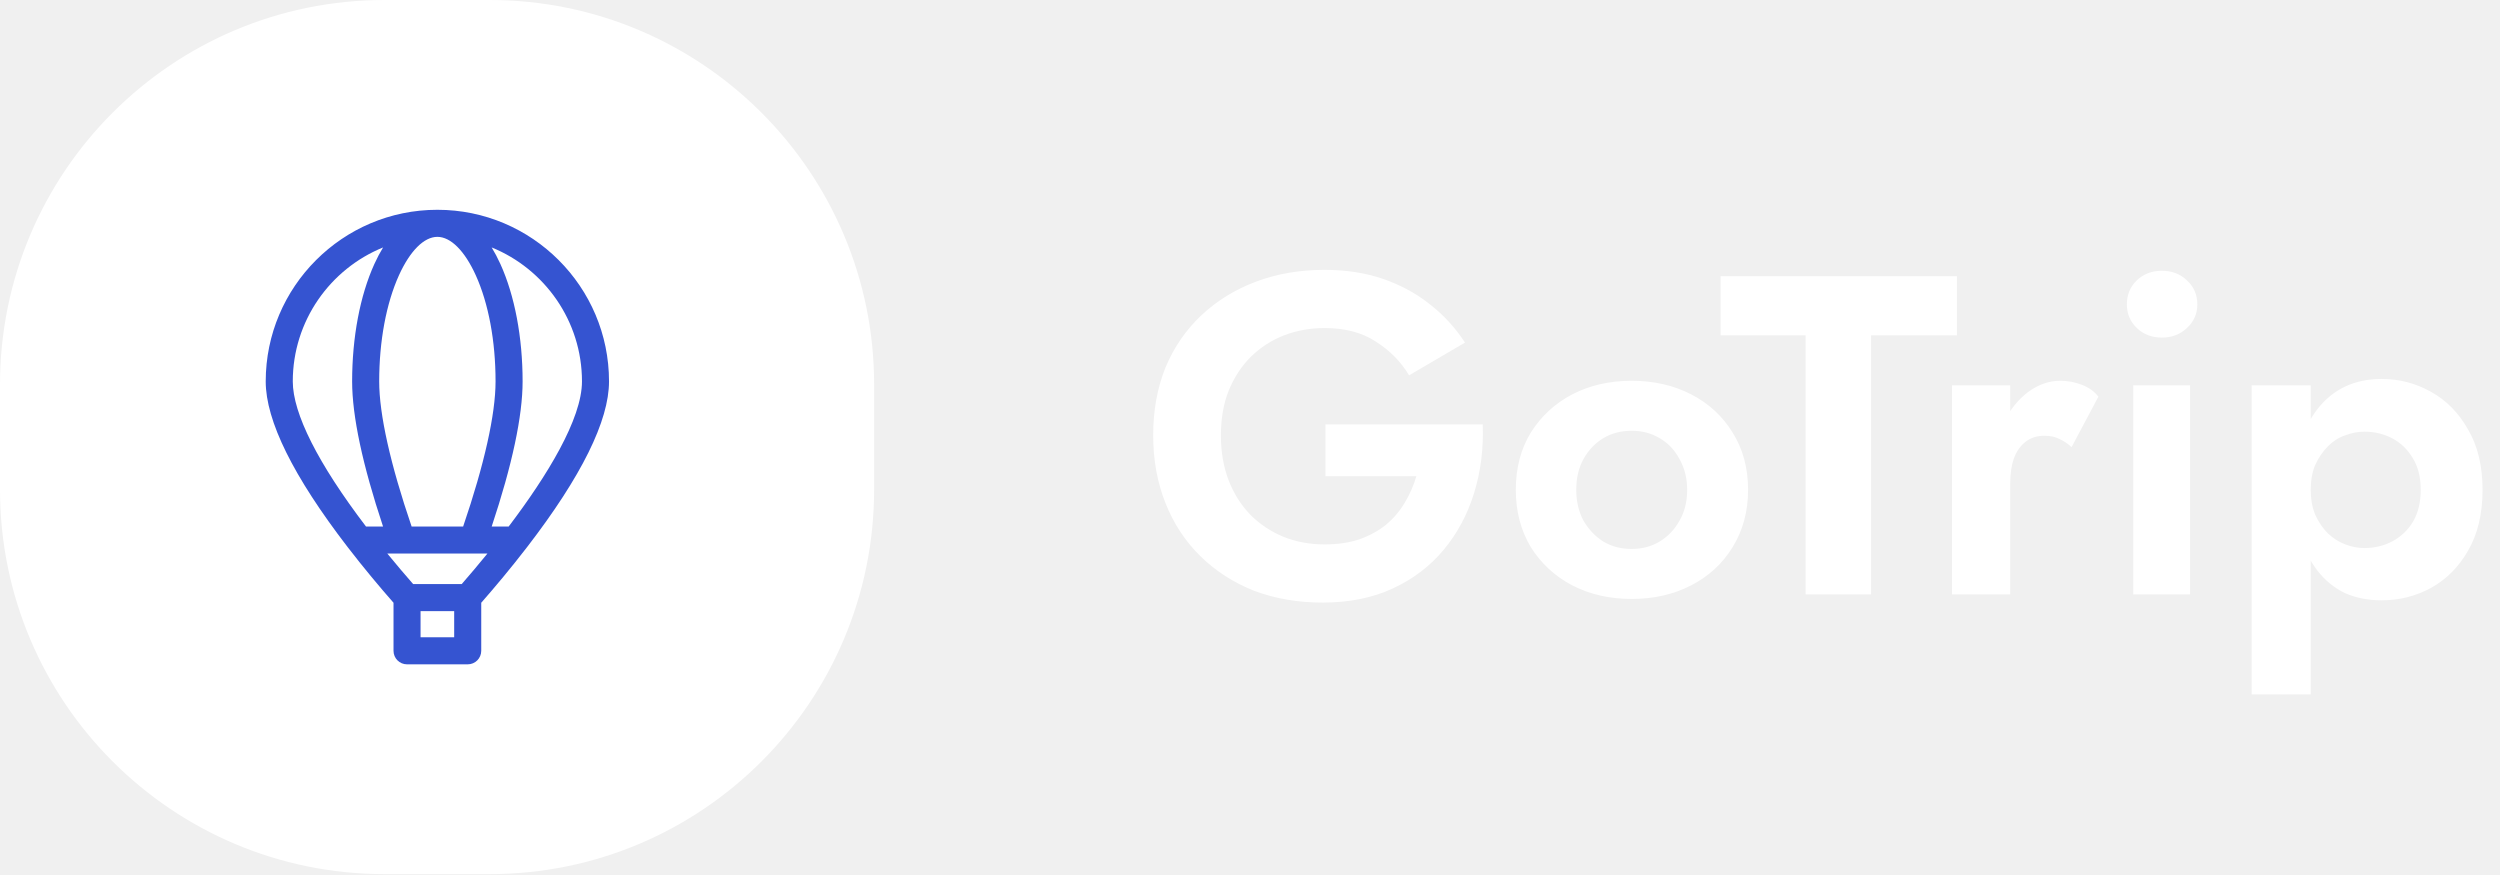
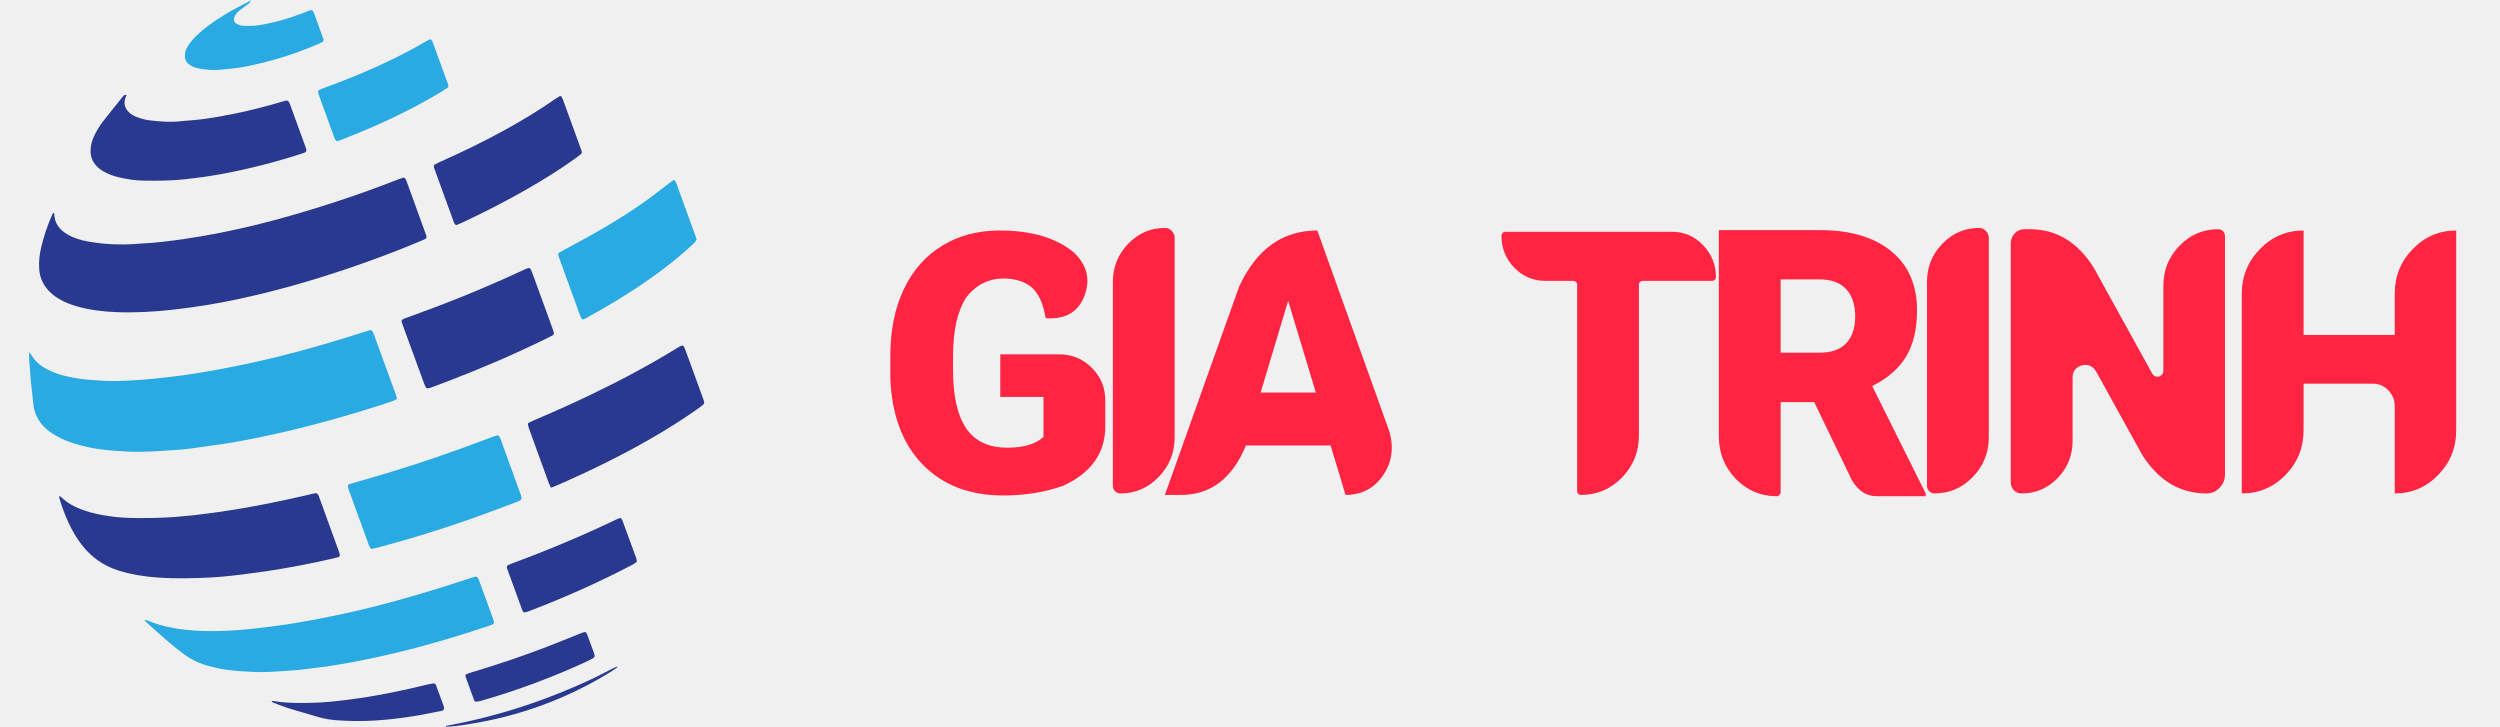
- <svg xmlns="http://www.w3.org/2000/svg" width="143" height="50" viewBox="0 0 143 50" fill="none">
-   <path d="M75.816 27.24H81.016C80.86 27.777 80.635 28.289 80.34 28.774C80.063 29.242 79.707 29.658 79.274 30.022C78.841 30.369 78.329 30.646 77.74 30.854C77.168 31.045 76.509 31.14 75.764 31.14C74.915 31.14 74.126 30.993 73.398 30.698C72.687 30.403 72.063 29.987 71.526 29.45C70.989 28.895 70.573 28.237 70.278 27.474C69.983 26.711 69.836 25.853 69.836 24.9C69.836 23.947 69.983 23.097 70.278 22.352C70.59 21.589 71.015 20.939 71.552 20.402C72.107 19.865 72.739 19.457 73.45 19.18C74.178 18.903 74.949 18.764 75.764 18.764C76.943 18.764 77.922 19.024 78.702 19.544C79.499 20.047 80.132 20.688 80.6 21.468L83.798 19.596C83.243 18.747 82.576 18.019 81.796 17.412C81.016 16.788 80.123 16.303 79.118 15.956C78.113 15.609 76.995 15.436 75.764 15.436C74.343 15.436 73.034 15.661 71.838 16.112C70.642 16.563 69.602 17.204 68.718 18.036C67.834 18.868 67.149 19.865 66.664 21.026C66.196 22.187 65.962 23.479 65.962 24.9C65.962 26.304 66.196 27.595 66.664 28.774C67.132 29.953 67.799 30.967 68.666 31.816C69.533 32.665 70.555 33.324 71.734 33.792C72.93 34.243 74.239 34.468 75.66 34.468C77.168 34.468 78.503 34.199 79.664 33.662C80.825 33.125 81.796 32.388 82.576 31.452C83.356 30.516 83.937 29.433 84.318 28.202C84.699 26.971 84.864 25.663 84.812 24.276H75.816V27.24ZM86.704 28.02C86.704 29.251 86.99 30.343 87.562 31.296C88.151 32.232 88.94 32.96 89.928 33.48C90.933 34 92.068 34.26 93.334 34.26C94.599 34.26 95.734 34 96.74 33.48C97.745 32.96 98.534 32.232 99.106 31.296C99.695 30.343 99.99 29.251 99.99 28.02C99.99 26.772 99.695 25.68 99.106 24.744C98.534 23.808 97.745 23.08 96.74 22.56C95.734 22.04 94.599 21.78 93.334 21.78C92.068 21.78 90.933 22.04 89.928 22.56C88.94 23.08 88.151 23.808 87.562 24.744C86.99 25.68 86.704 26.772 86.704 28.02ZM90.162 28.02C90.162 27.344 90.3 26.755 90.578 26.252C90.872 25.732 91.254 25.333 91.722 25.056C92.19 24.779 92.727 24.64 93.334 24.64C93.923 24.64 94.452 24.779 94.92 25.056C95.405 25.333 95.786 25.732 96.064 26.252C96.358 26.772 96.506 27.361 96.506 28.02C96.506 28.696 96.358 29.285 96.064 29.788C95.786 30.291 95.405 30.689 94.92 30.984C94.452 31.261 93.923 31.4 93.334 31.4C92.727 31.4 92.19 31.261 91.722 30.984C91.254 30.689 90.872 30.291 90.578 29.788C90.3 29.268 90.162 28.679 90.162 28.02ZM98.418 19.18H103.28V34H107.024V19.18H111.938V15.8H98.418V19.18ZM114.984 22.04H111.656V34H114.984V22.04ZM118.494 25.576L120.028 22.69C119.803 22.395 119.491 22.17 119.092 22.014C118.694 21.858 118.278 21.78 117.844 21.78C117.203 21.78 116.588 21.997 115.998 22.43C115.426 22.863 114.958 23.453 114.594 24.198C114.23 24.926 114.048 25.767 114.048 26.72L114.984 27.682C114.984 27.11 115.054 26.625 115.192 26.226C115.348 25.81 115.574 25.489 115.868 25.264C116.163 25.039 116.518 24.926 116.934 24.926C117.281 24.926 117.567 24.987 117.792 25.108C118.035 25.212 118.269 25.368 118.494 25.576ZM121.657 17.412C121.657 17.949 121.848 18.4 122.229 18.764C122.61 19.128 123.087 19.31 123.659 19.31C124.231 19.31 124.708 19.128 125.089 18.764C125.488 18.4 125.687 17.949 125.687 17.412C125.687 16.857 125.488 16.398 125.089 16.034C124.708 15.67 124.231 15.488 123.659 15.488C123.087 15.488 122.61 15.67 122.229 16.034C121.848 16.398 121.657 16.857 121.657 17.412ZM122.021 22.04V34H125.271V22.04H122.021ZM132.174 39.72V22.04H128.794V39.72H132.174ZM142.002 28.02C142.002 26.651 141.724 25.498 141.17 24.562C140.632 23.609 139.922 22.889 139.038 22.404C138.171 21.919 137.235 21.676 136.23 21.676C135.45 21.676 134.748 21.823 134.124 22.118C133.517 22.413 132.997 22.837 132.564 23.392C132.13 23.947 131.801 24.614 131.576 25.394C131.35 26.174 131.238 27.049 131.238 28.02C131.238 28.991 131.35 29.866 131.576 30.646C131.801 31.426 132.13 32.093 132.564 32.648C132.997 33.203 133.517 33.627 134.124 33.922C134.748 34.199 135.45 34.338 136.23 34.338C137.235 34.338 138.171 34.104 139.038 33.636C139.922 33.151 140.632 32.44 141.17 31.504C141.724 30.551 142.002 29.389 142.002 28.02ZM138.466 28.02C138.466 28.731 138.318 29.337 138.024 29.84C137.729 30.325 137.339 30.698 136.854 30.958C136.368 31.218 135.831 31.348 135.242 31.348C134.878 31.348 134.514 31.279 134.15 31.14C133.786 31.001 133.456 30.793 133.162 30.516C132.867 30.221 132.624 29.866 132.434 29.45C132.26 29.034 132.174 28.557 132.174 28.02C132.174 27.465 132.26 26.989 132.434 26.59C132.624 26.174 132.867 25.819 133.162 25.524C133.456 25.229 133.786 25.021 134.15 24.9C134.514 24.761 134.878 24.692 135.242 24.692C135.831 24.692 136.368 24.822 136.854 25.082C137.339 25.342 137.729 25.723 138.024 26.226C138.318 26.711 138.466 27.309 138.466 28.02Z" fill="white" />
-   <rect width="50" height="50" rx="22" fill="white" />
-   <path d="M34.836 21.818C34.836 16.404 30.432 12 25.018 12C19.604 12 15.199 16.404 15.199 21.818C15.199 24.065 16.775 27.251 19.882 31.289C20.812 32.498 21.736 33.596 22.509 34.477V37.226C22.509 37.654 22.855 38 23.282 38H26.753C27.181 38 27.527 37.654 27.527 37.226V34.477C28.299 33.596 29.223 32.498 30.153 31.289C33.261 27.251 34.836 24.065 34.836 21.818ZM33.289 21.818C33.289 23.969 31.288 27.226 29.097 30.116H28.125C29.299 26.59 29.893 23.801 29.893 21.818C29.893 19.295 29.442 16.91 28.623 15.103C28.467 14.759 28.3 14.443 28.123 14.153C31.149 15.383 33.289 18.356 33.289 21.818ZM25.979 36.452H24.056V34.957H25.979V36.452ZM26.409 33.41H23.633C23.181 32.893 22.678 32.303 22.155 31.664H22.986C22.988 31.664 22.99 31.664 22.992 31.664C22.994 31.664 27.88 31.664 27.88 31.664C27.375 32.285 26.877 32.873 26.409 33.41ZM25.018 13.548C25.781 13.548 26.581 14.348 27.213 15.742C27.944 17.353 28.346 19.511 28.346 21.818C28.346 23.697 27.705 26.56 26.492 30.116H23.544C22.33 26.559 21.69 23.698 21.69 21.818C21.69 19.511 22.092 17.353 22.822 15.742C23.455 14.348 24.255 13.548 25.018 13.548ZM16.747 21.818C16.747 18.356 18.886 15.383 21.913 14.153C21.736 14.443 21.569 14.759 21.413 15.103C20.593 16.91 20.142 19.295 20.142 21.818C20.142 23.802 20.737 26.59 21.91 30.116H20.934C18.194 26.516 16.747 23.65 16.747 21.818Z" fill="#3554D1" />
+ <svg xmlns="http://www.w3.org/2000/svg" width="172" height="50" viewBox="0 0 172 50" fill="none">
+   <path d="M3.712 14.643C3.724 14.679 3.732 14.695 3.732 14.712C3.747 15.366 4.097 15.806 4.636 16.124C5.071 16.38 5.548 16.525 6.038 16.613C7.146 16.811 8.262 16.865 9.385 16.78C9.491 16.772 9.598 16.759 9.704 16.755C10.717 16.712 11.721 16.581 12.725 16.434C14.344 16.199 15.945 15.877 17.534 15.491C19.503 15.012 21.443 14.432 23.367 13.797C24.717 13.351 26.053 12.866 27.377 12.349C27.493 12.305 27.611 12.264 27.728 12.226C27.794 12.206 27.869 12.246 27.902 12.313C27.918 12.345 27.939 12.374 27.951 12.408C28.407 13.66 28.861 14.913 29.315 16.166C29.328 16.199 29.335 16.234 29.344 16.267C29.36 16.323 29.315 16.418 29.255 16.444C29.126 16.503 28.995 16.558 28.864 16.613C27.734 17.089 26.591 17.531 25.438 17.948C23.063 18.804 20.655 19.555 18.205 20.159C16.91 20.478 15.609 20.761 14.293 20.975C13.505 21.103 12.713 21.216 11.919 21.305C10.628 21.45 9.333 21.524 8.033 21.476C7.091 21.439 6.155 21.332 5.245 21.064C4.869 20.954 4.505 20.812 4.161 20.623C3.848 20.45 3.561 20.241 3.321 19.973C2.955 19.562 2.739 19.087 2.698 18.534C2.661 18.014 2.716 17.505 2.836 17C3.021 16.22 3.286 15.467 3.604 14.732C3.621 14.694 3.672 14.673 3.714 14.64L3.712 14.643Z" fill="#2A3990" />
+   <path d="M2 24.219C2.077 24.315 2.116 24.351 2.141 24.396C2.412 24.882 2.832 25.203 3.317 25.447C3.747 25.663 4.204 25.81 4.675 25.911C5.214 26.026 5.758 26.106 6.31 26.145C6.878 26.185 7.445 26.228 8.015 26.213C8.886 26.189 9.757 26.145 10.623 26.051C10.977 26.014 11.33 25.973 11.684 25.934C12.851 25.808 14.006 25.61 15.16 25.395C16.453 25.154 17.739 24.88 19.017 24.567C20.675 24.162 22.314 23.688 23.945 23.188C24.438 23.038 24.927 22.877 25.419 22.724C25.515 22.693 25.6 22.732 25.641 22.819C25.67 22.883 25.703 22.947 25.727 23.014C26.227 24.382 26.726 25.752 27.224 27.121C27.254 27.205 27.281 27.29 27.3 27.376C27.313 27.433 27.277 27.482 27.228 27.505C27.098 27.562 26.967 27.616 26.832 27.661C25.397 28.13 23.952 28.572 22.495 28.97C20.934 29.398 19.364 29.779 17.78 30.103C16.892 30.284 16.002 30.454 15.103 30.58C14.434 30.673 13.767 30.772 13.097 30.86C12.744 30.906 12.39 30.945 12.035 30.964C10.987 31.021 9.941 31.122 8.89 31.072C7.966 31.028 7.044 30.973 6.135 30.78C5.384 30.623 4.654 30.408 3.973 30.045C3.705 29.901 3.452 29.739 3.221 29.542C2.667 29.068 2.359 28.467 2.286 27.744C2.23 27.197 2.169 26.648 2.111 26.1C2.1 25.994 2.096 25.887 2.088 25.781C2.06 25.409 2.029 25.037 2.004 24.663C1.996 24.54 2.004 24.416 2.004 24.219H2Z" fill="#29AAE2" />
+   <path d="M4.07 34.133C4.119 34.152 4.159 34.156 4.182 34.177C4.621 34.612 5.153 34.889 5.727 35.096C6.298 35.3 6.89 35.417 7.488 35.509C8.211 35.621 8.94 35.643 9.669 35.643C10.54 35.643 11.409 35.621 12.28 35.547C13.875 35.412 15.457 35.186 17.033 34.907C18.537 34.641 20.031 34.319 21.519 33.971C21.587 33.954 21.658 33.932 21.728 33.933C21.776 33.935 21.838 33.963 21.863 34C21.912 34.073 21.944 34.159 21.973 34.241C22.422 35.477 22.871 36.713 23.318 37.949C23.342 38.016 23.361 38.084 23.379 38.152C23.396 38.215 23.349 38.314 23.293 38.328C23.103 38.377 22.914 38.424 22.724 38.467C21.529 38.74 20.325 38.97 19.117 39.177C18.522 39.278 17.922 39.353 17.324 39.436C16.884 39.496 16.443 39.556 16.002 39.603C15.542 39.652 15.082 39.699 14.621 39.724C13.36 39.79 12.096 39.823 10.835 39.734C9.913 39.668 9.001 39.521 8.115 39.239C7.079 38.909 6.249 38.303 5.595 37.445C5.237 36.975 4.945 36.468 4.702 35.933C4.458 35.399 4.25 34.852 4.088 34.286C4.076 34.24 4.08 34.19 4.074 34.133H4.07Z" fill="#2A3990" />
+   <path d="M9.924 42.699C9.99 42.664 10.059 42.656 10.129 42.681C10.246 42.723 10.362 42.77 10.477 42.815C11.162 43.081 11.875 43.22 12.601 43.311C13.504 43.423 14.411 43.435 15.318 43.407C16.047 43.384 16.774 43.327 17.498 43.244C17.834 43.205 18.169 43.163 18.504 43.125C19.652 42.993 20.791 42.791 21.925 42.574C23.182 42.332 24.433 42.063 25.673 41.75C27.862 41.196 30.025 40.548 32.167 39.837C32.336 39.781 32.506 39.73 32.676 39.681C32.768 39.654 32.856 39.702 32.894 39.788C32.93 39.869 32.966 39.951 32.997 40.033C33.302 40.868 33.607 41.703 33.911 42.539C33.941 42.622 33.962 42.709 33.984 42.795C34.001 42.859 33.957 42.932 33.886 42.961C33.82 42.989 33.756 43.019 33.688 43.042C31.614 43.738 29.52 44.362 27.394 44.878C26.306 45.141 25.212 45.38 24.11 45.58C23.306 45.727 22.499 45.865 21.685 45.952C21.209 46.004 20.734 46.086 20.256 46.117C19.334 46.175 18.41 46.273 17.485 46.23C16.597 46.189 15.708 46.147 14.837 45.943C14.49 45.862 14.149 45.77 13.814 45.644C13.395 45.486 13.012 45.27 12.65 45.005C12.032 44.551 11.453 44.052 10.883 43.542C10.565 43.258 10.249 42.971 9.931 42.685L9.923 42.699H9.924Z" fill="#29AAE2" />
+   <path d="M8.713 6.514C8.677 6.614 8.632 6.712 8.604 6.813C8.503 7.176 8.618 7.477 8.88 7.732C9.036 7.884 9.227 7.98 9.426 8.058C9.708 8.169 10.003 8.244 10.303 8.281C11.009 8.366 11.716 8.42 12.429 8.339C12.887 8.288 13.349 8.272 13.809 8.215C14.603 8.115 15.387 7.974 16.17 7.814C17.232 7.597 18.28 7.326 19.319 7.021C19.421 6.99 19.523 6.958 19.626 6.931C19.771 6.892 19.849 6.936 19.914 7.088C19.928 7.12 19.943 7.152 19.956 7.186C20.314 8.169 20.674 9.153 21.03 10.138C21.054 10.205 21.079 10.276 21.079 10.344C21.079 10.389 21.047 10.457 21.009 10.475C20.898 10.528 20.778 10.566 20.66 10.603C18.9 11.166 17.112 11.625 15.295 11.963C14.423 12.126 13.544 12.246 12.66 12.339C11.738 12.436 10.817 12.443 9.893 12.427C9.322 12.418 8.762 12.332 8.206 12.206C7.876 12.13 7.557 12.02 7.256 11.867C7.033 11.754 6.825 11.616 6.652 11.434C6.386 11.152 6.24 10.822 6.23 10.428C6.22 10.043 6.318 9.689 6.48 9.348C6.647 8.994 6.849 8.658 7.09 8.349C7.539 7.775 7.997 7.209 8.454 6.642C8.487 6.602 8.525 6.557 8.571 6.536C8.614 6.517 8.671 6.528 8.721 6.526L8.716 6.515L8.713 6.514Z" fill="#2A3990" />
+   <path d="M37.908 33.554C37.845 33.421 37.792 33.329 37.756 33.231C37.299 31.98 36.843 30.727 36.391 29.475C36.36 29.391 36.342 29.305 36.322 29.218C36.31 29.16 36.336 29.108 36.385 29.083C36.511 29.018 36.639 28.956 36.768 28.901C38.045 28.361 39.31 27.794 40.56 27.197C42.613 26.214 44.623 25.151 46.563 23.958C47.005 23.687 47.015 23.688 47.185 24.158C47.574 25.226 47.964 26.294 48.352 27.362C48.389 27.463 48.428 27.563 48.449 27.666C48.457 27.711 48.44 27.782 48.408 27.811C48.29 27.917 48.163 28.016 48.032 28.108C46.987 28.848 45.903 29.528 44.794 30.167C42.697 31.375 40.526 32.433 38.308 33.397C38.195 33.446 38.079 33.489 37.909 33.557L37.908 33.554Z" fill="#2A3990" />
+   <path d="M25.59 37.765C25.537 37.739 25.491 37.732 25.477 37.707C25.432 37.63 25.395 37.549 25.365 37.466C24.908 36.214 24.451 34.962 23.997 33.709C23.973 33.642 23.957 33.573 23.938 33.504C23.915 33.414 23.965 33.327 24.06 33.3C24.674 33.121 25.289 32.944 25.903 32.764C28.548 31.988 31.155 31.101 33.727 30.114C33.876 30.057 34.028 30.01 34.179 29.961C34.238 29.942 34.34 29.988 34.363 30.039C34.4 30.12 34.439 30.201 34.468 30.284C34.918 31.52 35.367 32.756 35.814 33.993C35.844 34.077 35.865 34.163 35.886 34.248C35.902 34.308 35.856 34.396 35.794 34.424C35.698 34.469 35.602 34.515 35.502 34.552C34.486 34.93 33.474 35.32 32.452 35.681C30.339 36.428 28.199 37.084 26.035 37.661C25.882 37.701 25.726 37.733 25.59 37.765Z" fill="#29AAE2" />
+   <path d="M27.626 22.044C27.739 21.924 27.88 21.895 28.012 21.847C29.299 21.385 30.577 20.901 31.845 20.389C33.195 19.842 34.531 19.263 35.854 18.651C35.918 18.622 35.982 18.59 36.046 18.561C36.454 18.374 36.469 18.36 36.638 18.824C37.019 19.876 37.404 20.926 37.788 21.977C37.88 22.228 37.97 22.477 38.059 22.728C38.077 22.778 38.091 22.83 38.105 22.88C38.121 22.938 38.084 23.039 38.031 23.067C37.874 23.149 37.717 23.231 37.558 23.309C35.386 24.371 33.169 25.325 30.912 26.191C30.481 26.356 30.048 26.518 29.616 26.678C29.55 26.702 29.478 26.712 29.408 26.716C29.377 26.717 29.33 26.699 29.317 26.675C29.265 26.583 29.216 26.49 29.18 26.391C28.86 25.524 28.546 24.656 28.229 23.79C28.059 23.323 27.884 22.858 27.718 22.39C27.677 22.275 27.625 22.16 27.627 22.041L27.626 22.044Z" fill="#2A3990" />
+   <path d="M47.924 16.494C47.836 16.678 47.688 16.783 47.559 16.904C46.922 17.499 46.246 18.049 45.549 18.572C43.897 19.812 42.139 20.886 40.333 21.885C40.272 21.92 40.205 21.945 40.139 21.973C40.099 21.991 40.022 21.959 40.004 21.916C39.962 21.818 39.918 21.721 39.881 21.622C39.419 20.354 38.956 19.086 38.495 17.817C38.464 17.733 38.438 17.648 38.411 17.563C38.389 17.492 38.414 17.413 38.474 17.378C38.598 17.307 38.722 17.238 38.847 17.17C39.55 16.787 40.256 16.412 40.951 16.019C42.205 15.31 43.426 14.548 44.594 13.704C45.083 13.35 45.555 12.971 46.036 12.604C46.135 12.529 46.234 12.454 46.337 12.385C46.355 12.374 46.41 12.391 46.426 12.412C46.468 12.469 46.505 12.53 46.529 12.597C46.979 13.832 47.426 15.068 47.873 16.303C47.897 16.369 47.91 16.439 47.925 16.492L47.924 16.494Z" fill="#29AAE2" />
+   <path d="M31.387 15.493C31.282 15.434 31.248 15.353 31.218 15.268C30.988 14.634 30.755 14 30.524 13.365C30.317 12.798 30.111 12.229 29.906 11.661C29.883 11.594 29.852 11.527 29.848 11.457C29.845 11.412 29.872 11.34 29.906 11.321C30.061 11.235 30.223 11.159 30.384 11.088C31.815 10.453 33.22 9.767 34.594 9.019C35.843 8.338 37.061 7.605 38.229 6.788C38.315 6.727 38.407 6.671 38.501 6.62C38.527 6.606 38.569 6.617 38.617 6.617C38.659 6.708 38.712 6.801 38.748 6.9C39.162 8.035 39.575 9.171 39.987 10.307C40 10.34 40.012 10.373 40.021 10.407C40.039 10.481 40.028 10.555 39.971 10.602C39.848 10.704 39.72 10.801 39.59 10.895C38.489 11.68 37.343 12.394 36.168 13.064C34.716 13.893 33.228 14.651 31.712 15.357C31.602 15.409 31.486 15.451 31.389 15.491L31.387 15.493Z" fill="#2A3990" />
+   <path d="M23.198 9.721C23.086 9.673 23.049 9.592 23.018 9.51C22.919 9.243 22.823 8.976 22.727 8.71C22.479 8.026 22.228 7.343 21.981 6.659C21.94 6.543 21.908 6.423 21.88 6.302C21.874 6.276 21.899 6.226 21.923 6.213C22.033 6.157 22.144 6.104 22.26 6.062C23.078 5.767 23.889 5.454 24.692 5.118C26.266 4.46 27.801 3.723 29.276 2.863C29.367 2.81 29.464 2.763 29.558 2.716C29.604 2.692 29.671 2.716 29.696 2.757C29.713 2.788 29.738 2.816 29.749 2.849C30.109 3.833 30.468 4.815 30.828 5.799C30.833 5.816 30.836 5.834 30.84 5.851C30.86 5.923 30.84 6.004 30.782 6.043C30.634 6.142 30.488 6.241 30.336 6.331C28.872 7.208 27.353 7.981 25.791 8.668C25.076 8.983 24.349 9.269 23.627 9.564C23.481 9.624 23.329 9.674 23.196 9.721H23.198Z" fill="#29AAE2" />
+   <path d="M43.818 38.591C43.796 38.634 43.789 38.678 43.764 38.694C43.662 38.764 43.557 38.832 43.447 38.889C42.564 39.35 41.672 39.789 40.768 40.207C39.347 40.864 37.907 41.473 36.444 42.029C36.329 42.073 36.209 42.107 36.089 42.136C36.064 42.141 36.025 42.112 36 42.09C35.975 42.066 35.953 42.035 35.941 42.003C35.588 41.035 35.235 40.067 34.883 39.098C34.877 39.082 34.876 39.063 34.87 39.047C34.855 38.992 34.904 38.898 34.963 38.873C35.046 38.838 35.128 38.803 35.21 38.772C37.662 37.864 40.071 36.856 42.43 35.728C42.494 35.697 42.561 35.672 42.627 35.647C42.67 35.63 42.747 35.658 42.766 35.699C42.797 35.763 42.829 35.825 42.854 35.892C43.155 36.709 43.454 37.527 43.753 38.344C43.783 38.427 43.799 38.516 43.818 38.591Z" fill="#2A3990" />
+   <path d="M17.232 0.001C17.23 0.092 17.215 0.173 17.131 0.233C16.929 0.376 16.729 0.523 16.532 0.674C16.391 0.783 16.267 0.913 16.177 1.067C16.142 1.127 16.118 1.195 16.099 1.264C16.061 1.4 16.135 1.563 16.258 1.629C16.416 1.714 16.584 1.77 16.765 1.777C17.12 1.79 17.473 1.789 17.827 1.732C18.865 1.566 19.868 1.274 20.847 0.899C20.98 0.849 21.109 0.789 21.242 0.738C21.445 0.662 21.53 0.695 21.607 0.906C21.827 1.505 22.04 2.107 22.256 2.707C22.277 2.767 22.238 2.866 22.186 2.891C22.09 2.939 21.995 2.985 21.898 3.026C20.264 3.731 18.573 4.258 16.823 4.592C16.23 4.705 15.628 4.755 15.027 4.808C14.582 4.847 14.141 4.788 13.702 4.716C13.474 4.679 13.256 4.595 13.061 4.468C12.837 4.322 12.719 4.117 12.723 3.844C12.726 3.645 12.762 3.457 12.861 3.283C12.975 3.081 13.111 2.895 13.265 2.723C13.549 2.402 13.871 2.125 14.208 1.863C14.997 1.251 15.856 0.754 16.742 0.3C16.869 0.235 16.999 0.177 17.122 0.109C17.165 0.085 17.194 0.036 17.232 0V0.001Z" fill="#29AAE2" />
+   <path d="M40.911 45.143C40.886 45.193 40.877 45.238 40.852 45.252C40.714 45.331 40.576 45.41 40.433 45.479C39.273 46.018 38.095 46.51 36.899 46.958C35.637 47.432 34.358 47.858 33.059 48.225C32.959 48.253 32.853 48.265 32.748 48.276C32.719 48.279 32.686 48.25 32.658 48.23C32.644 48.222 32.632 48.205 32.626 48.19C32.425 47.641 32.225 47.091 32.025 46.54C32.002 46.474 32.042 46.397 32.113 46.37C32.195 46.34 32.279 46.309 32.364 46.284C34.147 45.743 35.916 45.16 37.654 44.489C38.415 44.195 39.17 43.886 39.928 43.584C40.027 43.545 40.126 43.508 40.229 43.481C40.256 43.474 40.302 43.495 40.321 43.518C40.355 43.557 40.381 43.606 40.399 43.655C40.56 44.087 40.72 44.52 40.876 44.953C40.9 45.019 40.902 45.09 40.912 45.143H40.911Z" fill="#2A3990" />
+   <path d="M18.68 48.261C18.746 48.203 18.815 48.226 18.877 48.237C19.597 48.37 20.326 48.361 21.053 48.363C21.248 48.363 21.443 48.35 21.638 48.346C22.403 48.329 23.16 48.24 23.918 48.145C25.804 47.908 27.662 47.525 29.506 47.072C29.61 47.047 29.715 47.033 29.821 47.017C29.883 47.007 29.963 47.06 29.99 47.12C29.997 47.137 30.004 47.152 30.009 47.169C30.181 47.635 30.354 48.101 30.522 48.568C30.54 48.616 30.544 48.671 30.555 48.724C30.568 48.781 30.51 48.866 30.445 48.885C30.412 48.895 30.377 48.906 30.344 48.914C29.492 49.092 28.64 49.255 27.777 49.373C26.95 49.487 26.12 49.567 25.286 49.597C24.592 49.622 23.901 49.604 23.21 49.557C22.785 49.528 22.363 49.464 21.952 49.345C21.254 49.143 20.553 48.944 19.859 48.729C19.504 48.619 19.158 48.478 18.81 48.347C18.762 48.329 18.725 48.292 18.679 48.26L18.68 48.261Z" fill="#2A3990" />
+   <path d="M42.488 45.834C42.463 45.877 42.448 45.934 42.41 45.962C42.266 46.065 42.117 46.164 41.967 46.256C39.912 47.521 37.72 48.476 35.4 49.136C34.288 49.453 33.158 49.684 32.017 49.862C31.719 49.908 31.418 49.943 31.118 49.976C30.978 49.992 30.835 49.992 30.684 50C30.684 49.923 30.736 49.933 30.771 49.926C34.301 49.27 37.682 48.158 40.923 46.617C41.34 46.419 41.745 46.195 42.158 45.989C42.268 45.933 42.385 45.892 42.501 45.846L42.488 45.835V45.834Z" fill="#2A3990" />
+   <path d="M76.044 29.328C76.044 31.165 75.083 32.527 73.162 33.416C71.901 33.865 70.522 34.089 69.023 34.089C66.713 34.089 64.864 33.378 63.476 31.956C62.096 30.534 61.355 28.558 61.254 26.027V24.491C61.254 22.748 61.559 21.224 62.168 19.921C62.786 18.617 63.666 17.615 64.809 16.912C65.951 16.21 67.276 15.858 68.782 15.858C70.974 15.858 72.68 16.366 73.898 17.382C74.779 18.237 75.024 19.206 74.635 20.289C74.245 21.364 73.458 21.901 72.273 21.901H72.045C72.011 21.901 71.981 21.893 71.956 21.876C71.931 21.851 71.918 21.817 71.918 21.774C71.757 20.852 71.448 20.188 70.991 19.781C70.644 19.485 70.204 19.295 69.671 19.21C68.342 19.015 67.28 19.43 66.484 20.454C65.883 21.368 65.579 22.689 65.57 24.415V25.481C65.57 27.25 65.871 28.579 66.472 29.468C67.073 30.356 68.02 30.801 69.315 30.801C70.424 30.801 71.249 30.555 71.791 30.064V27.31H68.82V24.377H72.87C73.75 24.377 74.499 24.686 75.117 25.304C75.735 25.922 76.044 26.671 76.044 27.551V29.328ZM77.072 33.949C76.937 33.949 76.818 33.898 76.717 33.797C76.615 33.695 76.564 33.573 76.564 33.429V19.4C76.564 18.376 76.916 17.5 77.618 16.773C78.321 16.045 79.167 15.681 80.157 15.681C80.335 15.681 80.487 15.748 80.614 15.884C80.75 16.019 80.817 16.18 80.817 16.366V30.077C80.817 31.152 80.449 32.066 79.713 32.819C78.985 33.573 78.105 33.949 77.072 33.949ZM91.545 30.648H85.718C84.787 32.917 83.297 34.051 81.249 34.051H80.144L85.248 19.73C86.433 17.149 88.227 15.858 90.631 15.858L95.569 29.633C95.916 30.759 95.781 31.778 95.163 32.692C94.545 33.598 93.682 34.051 92.573 34.051L91.545 30.648ZM86.733 27.005H90.529L88.625 20.695L86.733 27.005ZM117.799 19.324H113.013C112.945 19.324 112.886 19.35 112.835 19.4C112.784 19.451 112.759 19.515 112.759 19.591V29.95C112.759 31.084 112.369 32.053 111.591 32.857C110.812 33.653 109.868 34.051 108.76 34.051C108.692 34.051 108.633 34.025 108.582 33.975C108.531 33.924 108.506 33.86 108.506 33.784V19.591C108.506 19.515 108.48 19.451 108.43 19.4C108.379 19.35 108.315 19.324 108.239 19.324H106.322C105.493 19.324 104.782 19.024 104.189 18.423C103.597 17.814 103.301 17.077 103.301 16.214C103.301 16.146 103.326 16.087 103.377 16.036C103.428 15.977 103.487 15.947 103.555 15.947H115.031C115.869 15.947 116.58 16.252 117.164 16.861C117.757 17.471 118.053 18.203 118.053 19.058C118.053 19.134 118.027 19.197 117.977 19.248C117.926 19.299 117.867 19.324 117.799 19.324ZM124.819 27.665H122.509V33.835C122.509 33.92 122.479 33.992 122.42 34.051C122.369 34.11 122.306 34.14 122.229 34.14C121.129 34.14 120.19 33.738 119.411 32.934C118.641 32.13 118.256 31.156 118.256 30.014V15.833H125.2C127.299 15.833 128.937 16.315 130.113 17.28C131.298 18.245 131.891 19.604 131.891 21.355C131.891 22.634 131.641 23.691 131.142 24.529C130.642 25.359 129.864 26.036 128.806 26.561L132.487 33.949V34.14H129.136C128.399 34.14 127.82 33.763 127.396 33.01L124.819 27.665ZM122.509 24.263H125.2C126.013 24.263 126.622 24.043 127.028 23.602C127.435 23.162 127.638 22.549 127.638 21.762C127.638 20.975 127.435 20.357 127.028 19.908C126.614 19.451 126.004 19.223 125.2 19.223H122.509V24.263ZM133.084 33.949C132.949 33.949 132.83 33.898 132.729 33.797C132.627 33.695 132.576 33.573 132.576 33.429V19.4C132.576 18.376 132.927 17.5 133.63 16.773C134.332 16.045 135.179 15.681 136.169 15.681C136.347 15.681 136.499 15.748 136.626 15.884C136.761 16.019 136.829 16.18 136.829 16.366V30.077C136.829 31.152 136.461 32.066 135.725 32.819C134.997 33.573 134.117 33.949 133.084 33.949ZM151.81 33.949C149.981 33.949 148.509 33.069 147.392 31.309L144.205 25.545C144.044 25.291 143.837 25.147 143.583 25.113C143.338 25.079 143.109 25.143 142.897 25.304C142.694 25.456 142.593 25.685 142.593 25.989V30.344C142.593 31.334 142.25 32.185 141.564 32.895C140.879 33.598 140.054 33.949 139.089 33.949C138.877 33.949 138.7 33.877 138.556 33.733C138.412 33.581 138.34 33.395 138.34 33.175V16.747C138.34 16.485 138.429 16.256 138.606 16.061C138.793 15.867 139.017 15.77 139.279 15.77H139.66C141.471 15.77 142.931 16.645 144.04 18.398L148.077 25.71C148.153 25.828 148.251 25.896 148.369 25.913C148.488 25.93 148.593 25.9 148.687 25.824C148.788 25.748 148.839 25.638 148.839 25.494V19.667C148.839 18.592 149.207 17.674 149.943 16.912C150.68 16.15 151.573 15.77 152.622 15.77C152.749 15.77 152.855 15.816 152.939 15.909C153.033 16.002 153.079 16.116 153.079 16.252V32.642C153.079 32.997 152.952 33.306 152.698 33.568C152.453 33.822 152.157 33.949 151.81 33.949ZM164.759 33.949V27.957C164.759 27.525 164.611 27.157 164.314 26.852C164.018 26.548 163.663 26.395 163.248 26.395H158.487V29.595C158.487 30.797 158.073 31.825 157.243 32.68C156.414 33.526 155.411 33.949 154.234 33.949V20.226C154.234 19.024 154.649 17.995 155.479 17.141C156.308 16.286 157.311 15.858 158.487 15.858V23.044H164.759V20.2C164.759 19.007 165.169 17.987 165.99 17.141C166.82 16.286 167.818 15.858 168.986 15.858V29.62C168.986 30.814 168.572 31.833 167.742 32.68C166.921 33.526 165.927 33.949 164.759 33.949Z" fill="#FF2441" />
</svg>
